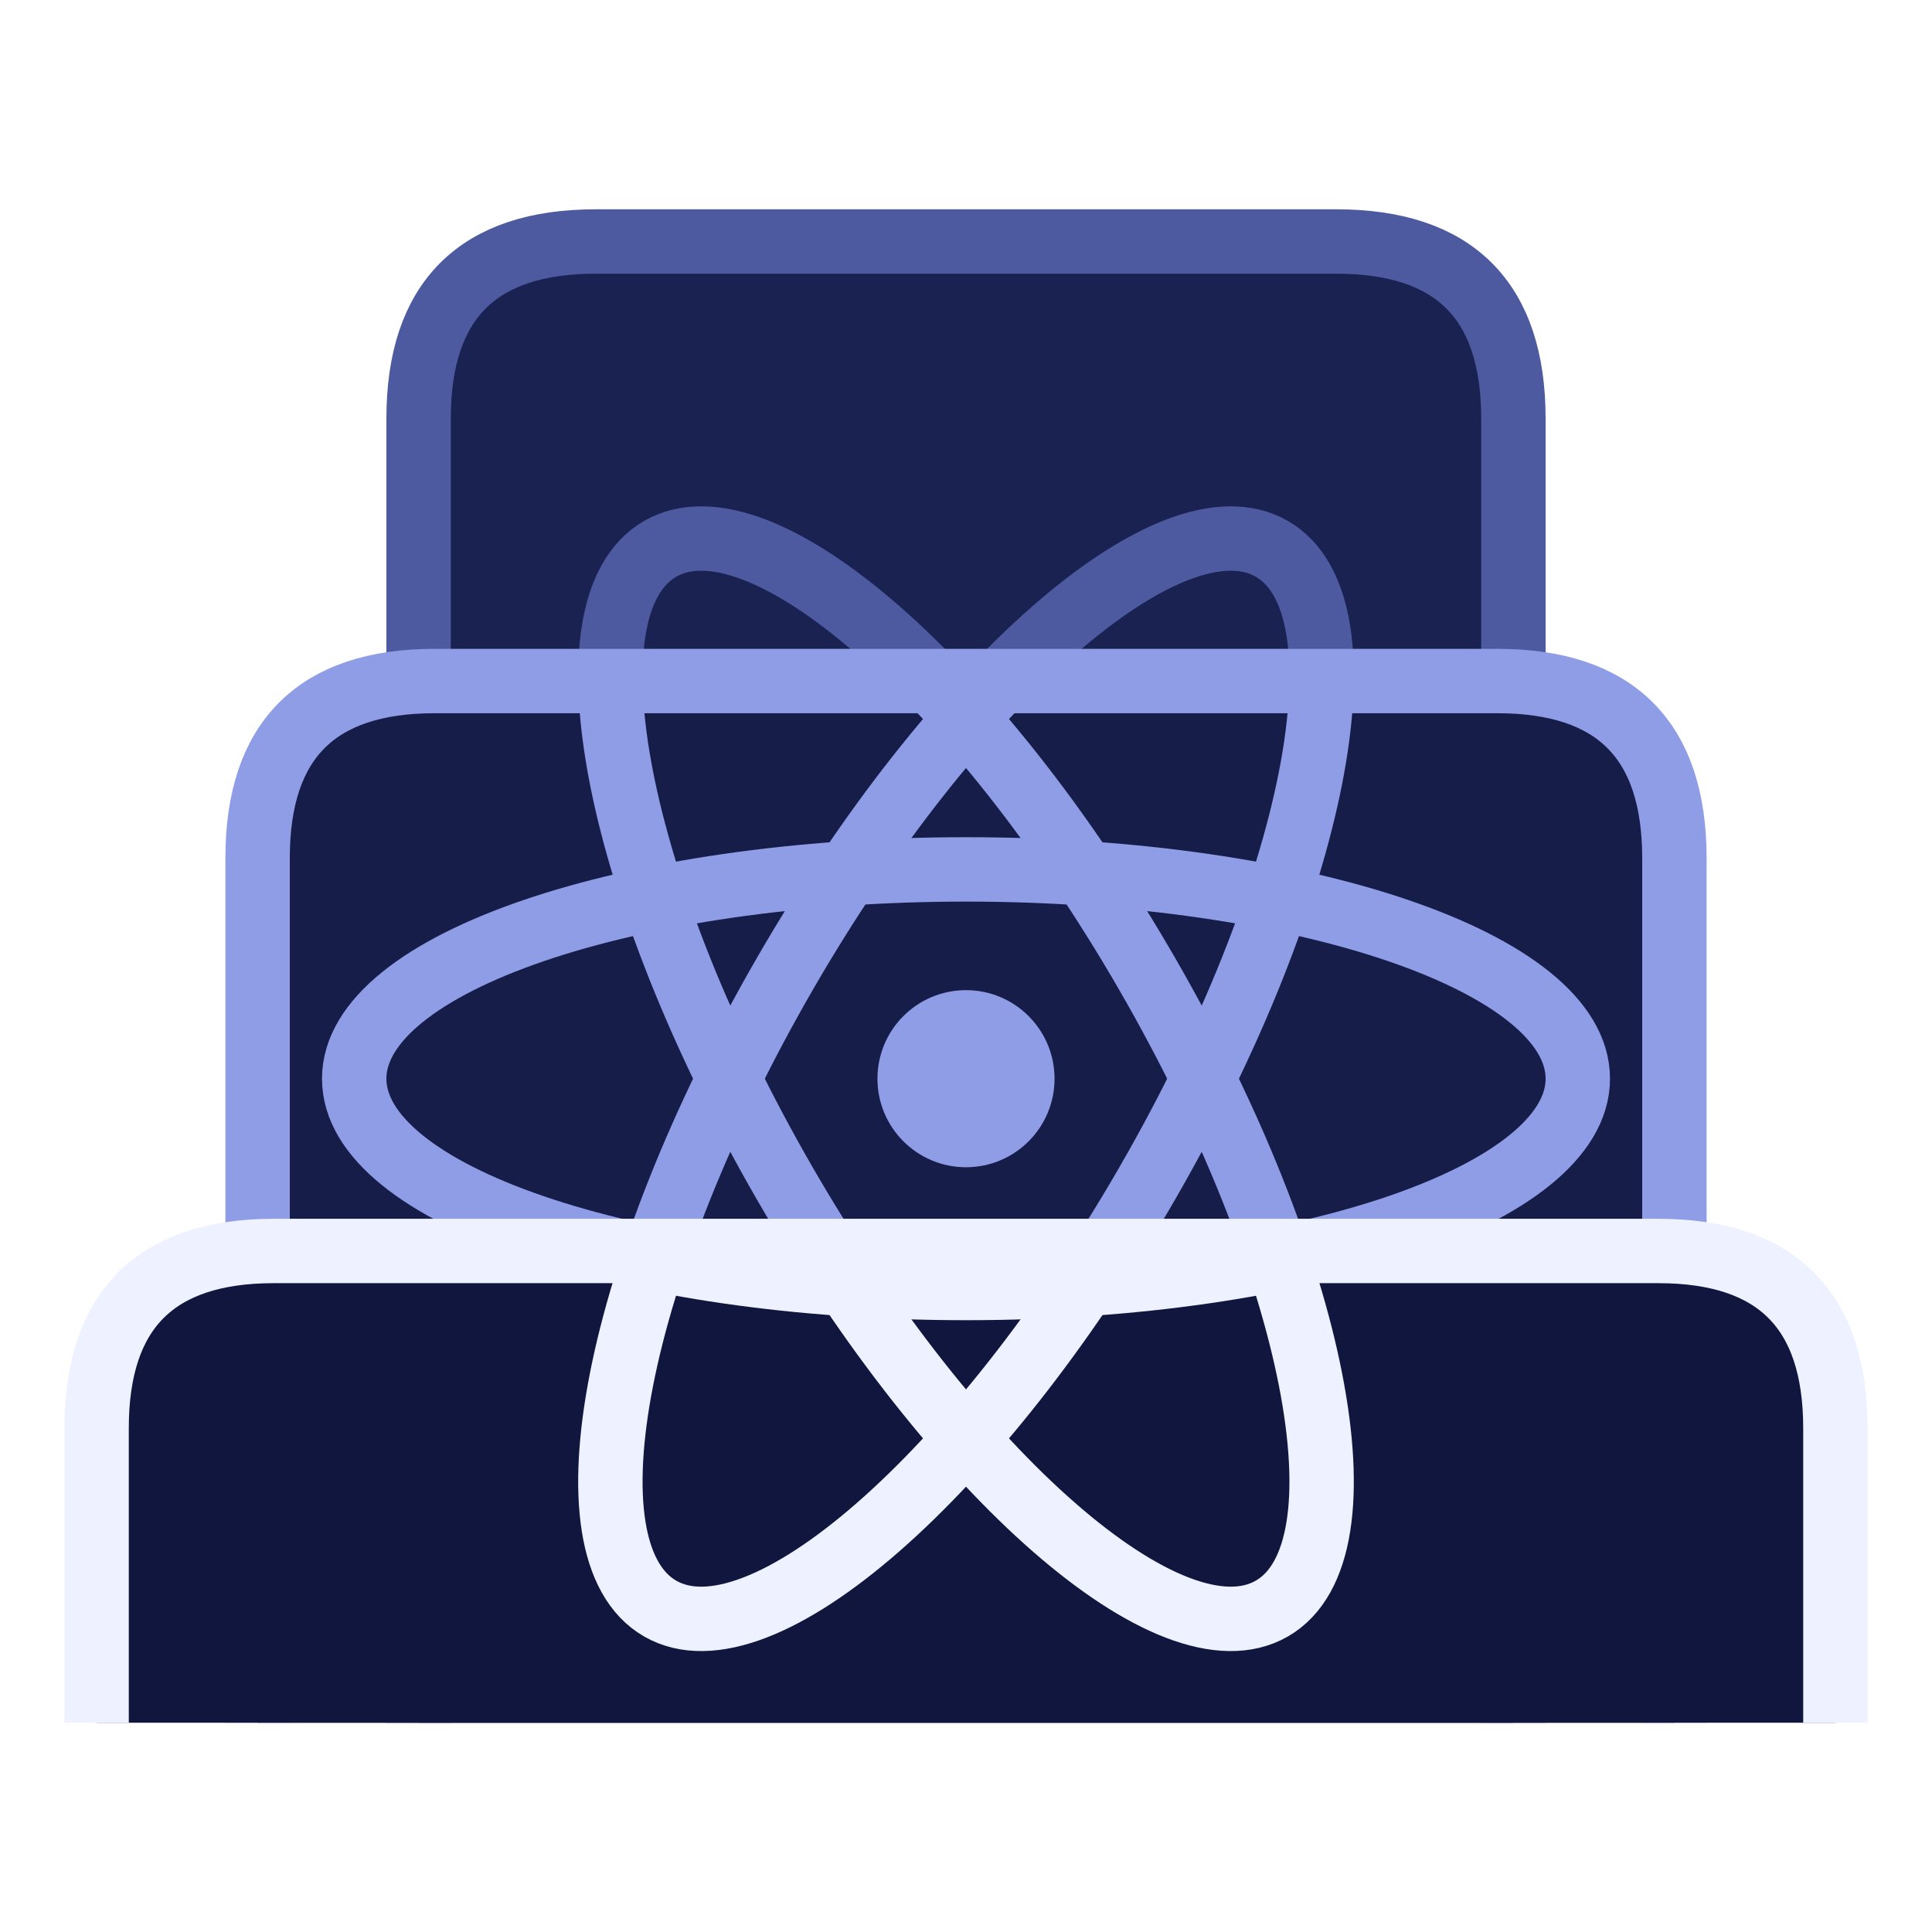
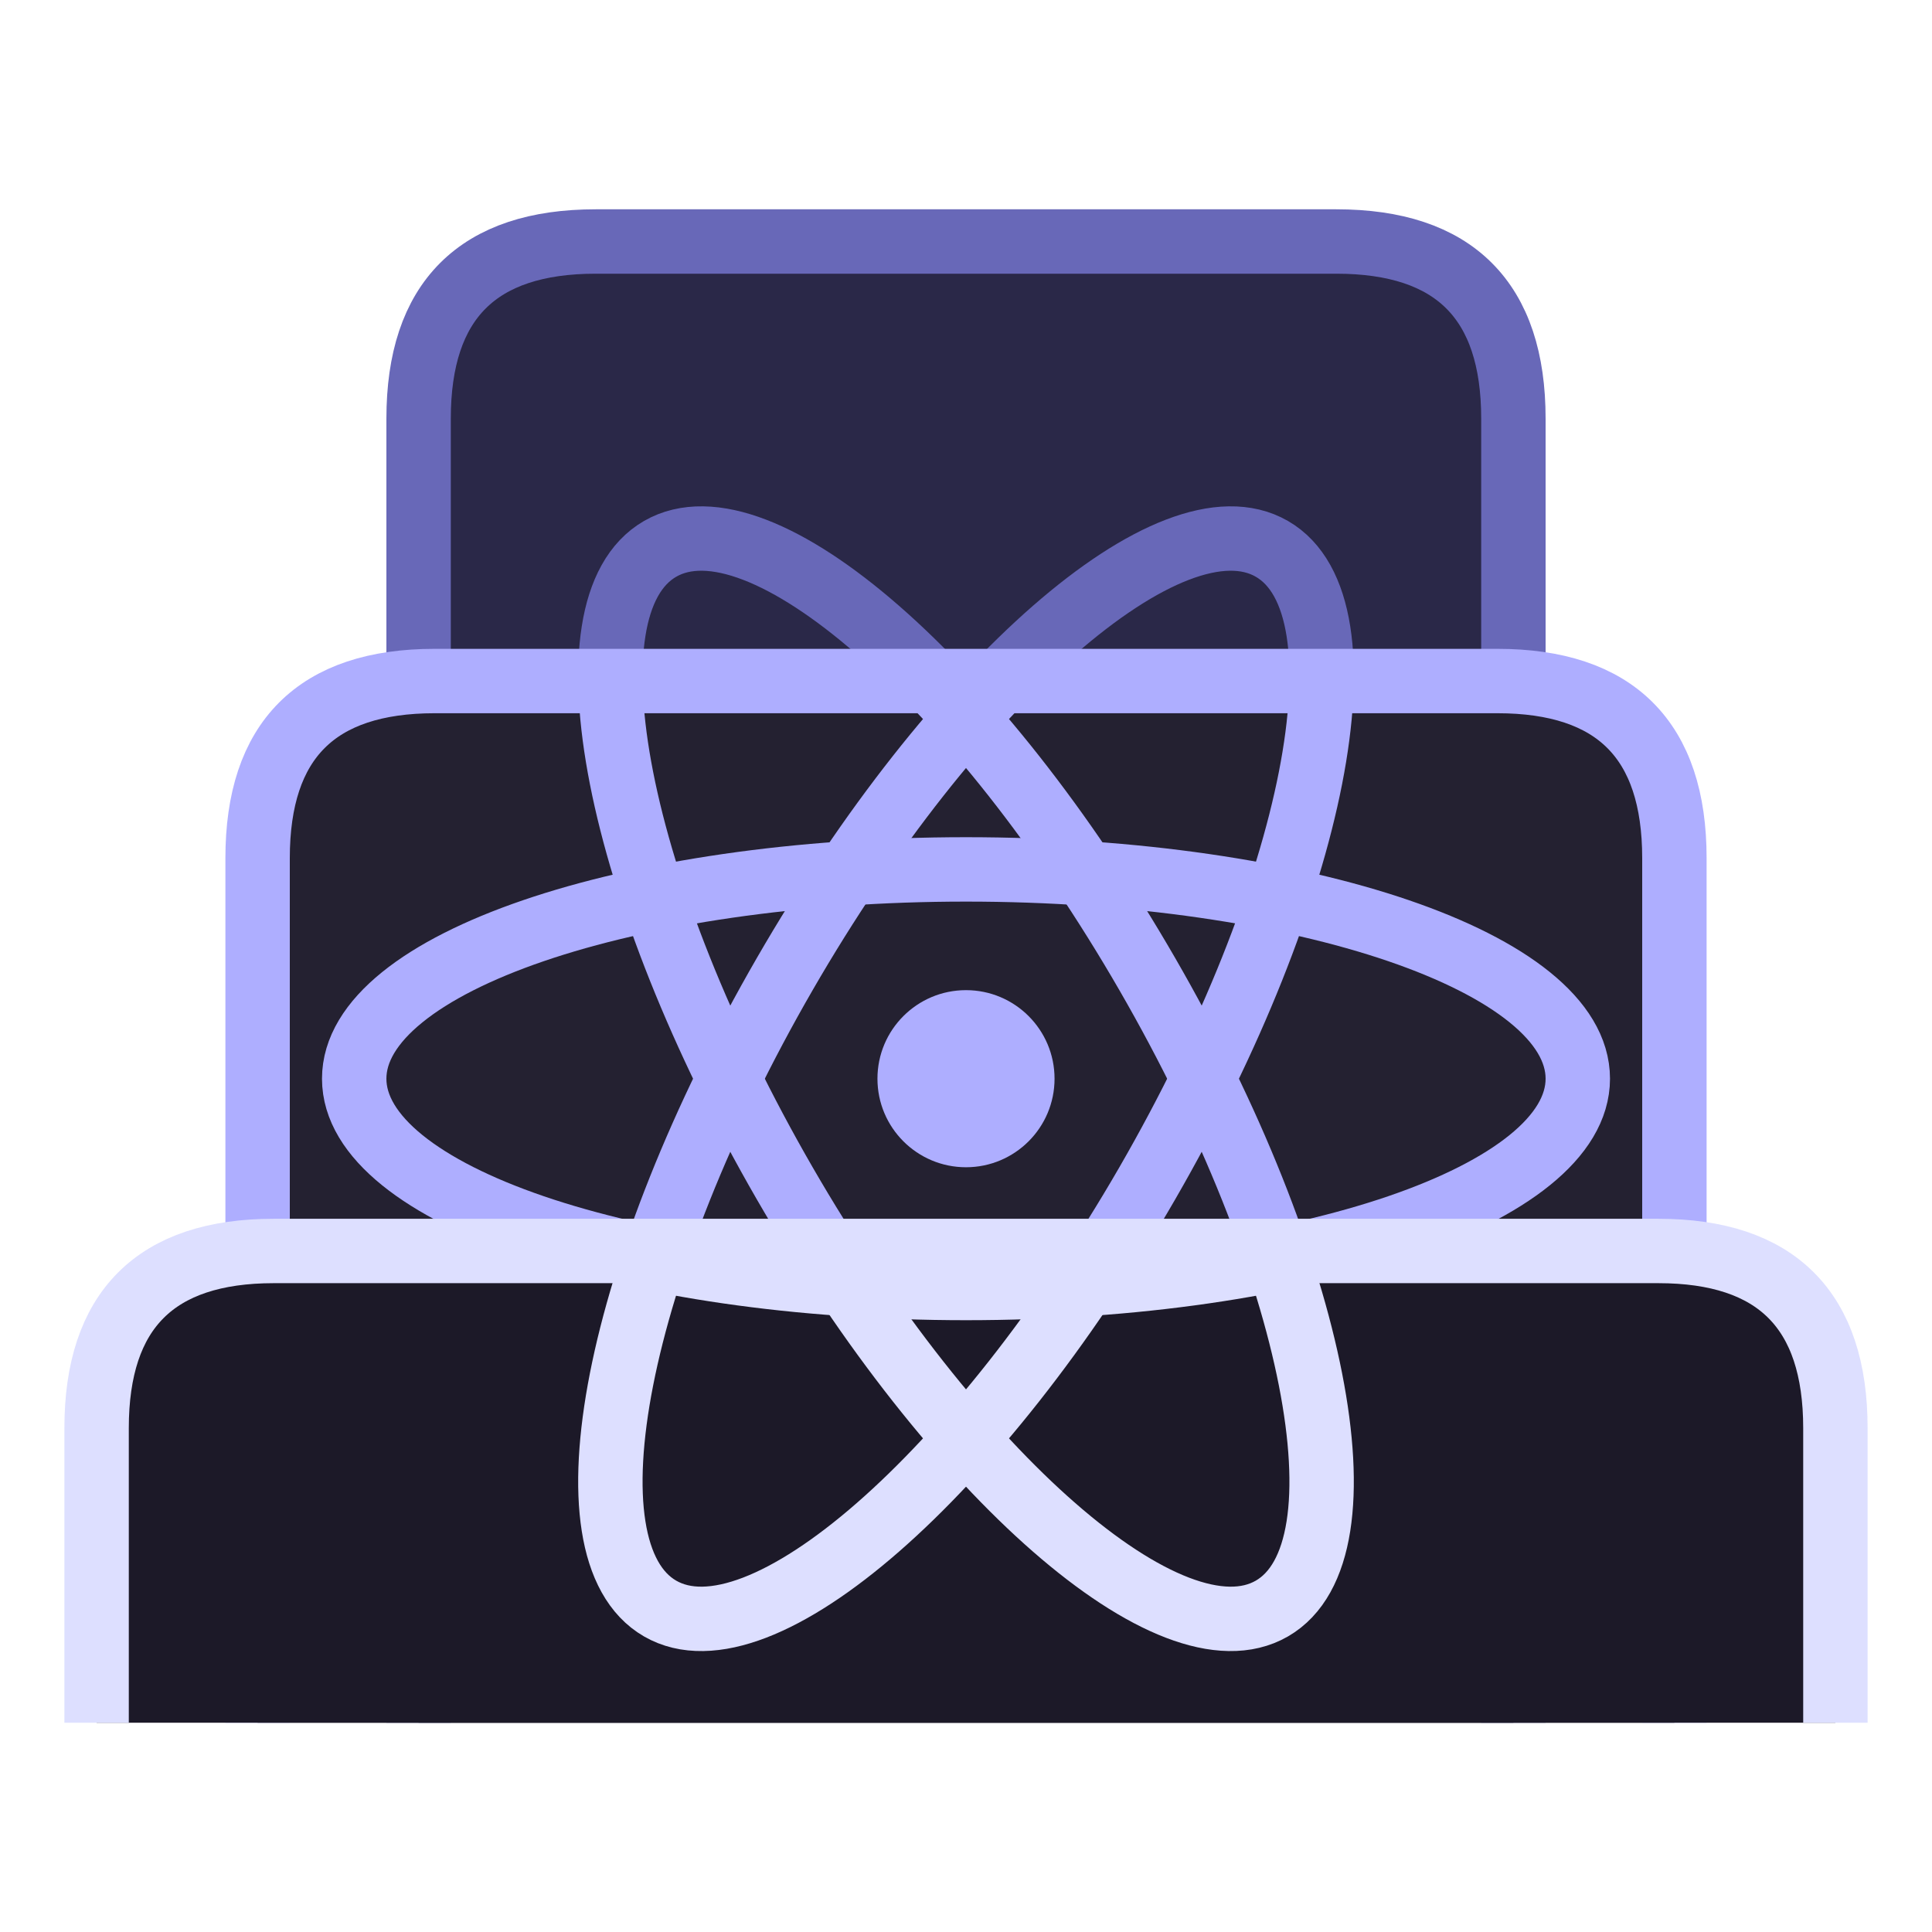
<svg xmlns="http://www.w3.org/2000/svg" viewBox="0 11 120 120" width="120" height="120" role="img" aria-label="React Native Bottom Sheet">
  <defs>
    <clipPath id="bs-logo-sheet-1">
      <path d="M26 118V37Q26 26 37 26H83Q94 26 94 37V118Z" />
    </clipPath>
    <clipPath id="bs-logo-sheet-2">
      <path d="M16 118V64.3Q16 53.3 27 53.3H93Q104 53.3 104 64.3V118Z" />
    </clipPath>
    <clipPath id="bs-logo-sheet-3">
      <path d="M6 118V99.7Q6 88.7 17 88.7H103Q114 88.7 114 99.7V118Z" />
    </clipPath>
  </defs>
-   <path d="M26 118V37Q26 26 37 26H83Q94 26 94 37V118" fill="#1a2252" stroke="#4d5aa0" stroke-width="4" stroke-linejoin="round" />
+   <path d="M26 118V37Q26 26 37 26H83Q94 26 94 37V118" fill="#2a2848" stroke="#6868b8" stroke-width="4" stroke-linejoin="round" />
  <g clip-path="url(#bs-logo-sheet-1)">
-     <ellipse cx="60" cy="78" rx="38" ry="13" transform="rotate(0 60 78)" fill="none" stroke="#4d5aa0" stroke-width="4" />
-     <ellipse cx="60" cy="78" rx="38" ry="13" transform="rotate(60 60 78)" fill="none" stroke="#4d5aa0" stroke-width="4" />
-     <ellipse cx="60" cy="78" rx="38" ry="13" transform="rotate(120 60 78)" fill="none" stroke="#4d5aa0" stroke-width="4" />
-     <circle cx="60" cy="78" r="5.5" fill="#4d5aa0" />
+     <ellipse cx="60" cy="78" rx="38" ry="13" transform="rotate(0 60 78)" fill="none" stroke="#6868b8" stroke-width="4" />
+     <ellipse cx="60" cy="78" rx="38" ry="13" transform="rotate(60 60 78)" fill="none" stroke="#6868b8" stroke-width="4" />
+     <ellipse cx="60" cy="78" rx="38" ry="13" transform="rotate(120 60 78)" fill="none" stroke="#6868b8" stroke-width="4" />
+     <circle cx="60" cy="78" r="5.5" fill="#6868b8" />
  </g>
-   <path d="M16 118V64.3Q16 53.3 27 53.3H93Q104 53.3 104 64.3V118" fill="#161d49" stroke="#8e9de6" stroke-width="4" stroke-linejoin="round" />
+   <path d="M16 118V64.3Q16 53.3 27 53.3H93Q104 53.3 104 64.3V118" fill="#242131" stroke="#aeaeff" stroke-width="4" stroke-linejoin="round" />
  <g clip-path="url(#bs-logo-sheet-2)">
-     <ellipse cx="60" cy="78" rx="38" ry="13" transform="rotate(0 60 78)" fill="none" stroke="#8e9de6" stroke-width="4" />
-     <ellipse cx="60" cy="78" rx="38" ry="13" transform="rotate(60 60 78)" fill="none" stroke="#8e9de6" stroke-width="4" />
-     <ellipse cx="60" cy="78" rx="38" ry="13" transform="rotate(120 60 78)" fill="none" stroke="#8e9de6" stroke-width="4" />
-     <circle cx="60" cy="78" r="5.5" fill="#8e9de6" />
+     <ellipse cx="60" cy="78" rx="38" ry="13" transform="rotate(0 60 78)" fill="none" stroke="#aeaeff" stroke-width="4" />
+     <ellipse cx="60" cy="78" rx="38" ry="13" transform="rotate(60 60 78)" fill="none" stroke="#aeaeff" stroke-width="4" />
+     <ellipse cx="60" cy="78" rx="38" ry="13" transform="rotate(120 60 78)" fill="none" stroke="#aeaeff" stroke-width="4" />
+     <circle cx="60" cy="78" r="5.5" fill="#aeaeff" />
  </g>
-   <path d="M6 118V99.7Q6 88.7 17 88.7H103Q114 88.7 114 99.7V118" fill="#10163d" stroke="#eef1ff" stroke-width="4" stroke-linejoin="round" />
+   <path d="M6 118V99.7Q6 88.7 17 88.7H103Q114 88.7 114 99.7V118" fill="#1c1928" stroke="#dddfff" stroke-width="4" stroke-linejoin="round" />
  <g clip-path="url(#bs-logo-sheet-3)">
-     <ellipse cx="60" cy="78" rx="38" ry="13" transform="rotate(0 60 78)" fill="none" stroke="#eef1ff" stroke-width="4" />
-     <ellipse cx="60" cy="78" rx="38" ry="13" transform="rotate(60 60 78)" fill="none" stroke="#eef1ff" stroke-width="4" />
-     <ellipse cx="60" cy="78" rx="38" ry="13" transform="rotate(120 60 78)" fill="none" stroke="#eef1ff" stroke-width="4" />
-     <circle cx="60" cy="78" r="5.5" fill="#eef1ff" />
+     <ellipse cx="60" cy="78" rx="38" ry="13" transform="rotate(0 60 78)" fill="none" stroke="#dddfff" stroke-width="4" />
+     <ellipse cx="60" cy="78" rx="38" ry="13" transform="rotate(60 60 78)" fill="none" stroke="#dddfff" stroke-width="4" />
+     <ellipse cx="60" cy="78" rx="38" ry="13" transform="rotate(120 60 78)" fill="none" stroke="#dddfff" stroke-width="4" />
+     <circle cx="60" cy="78" r="5.5" fill="#dddfff" />
  </g>
</svg>
